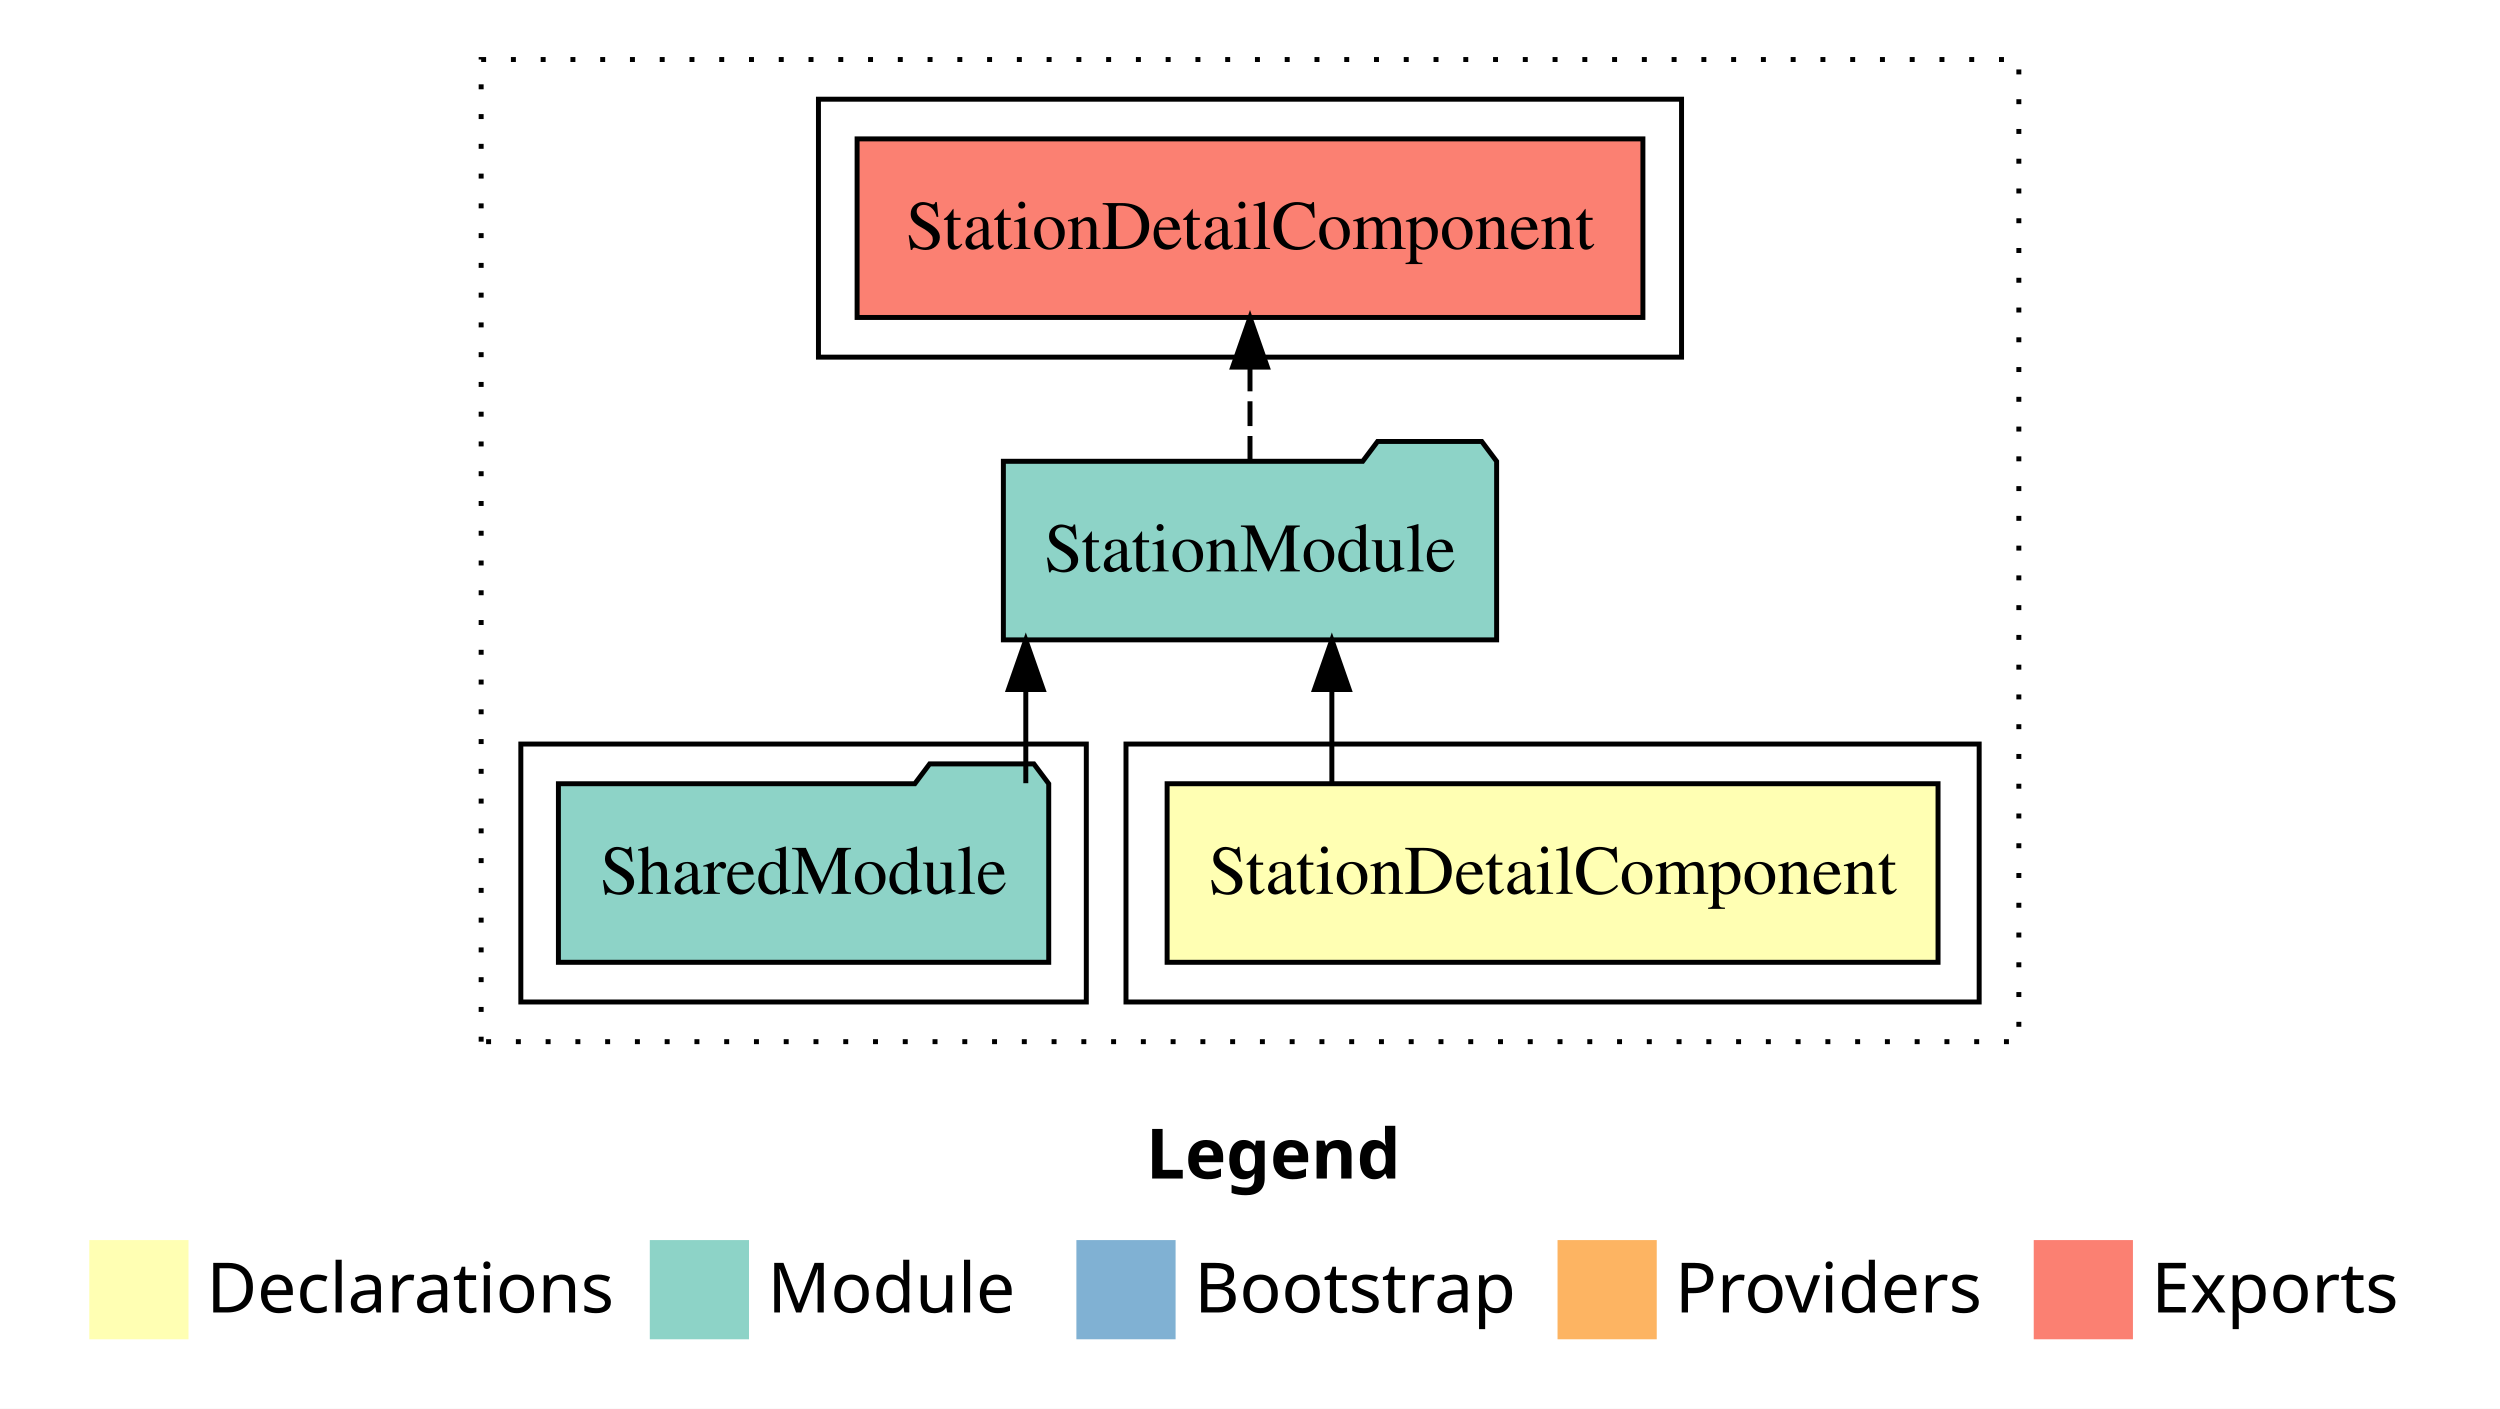
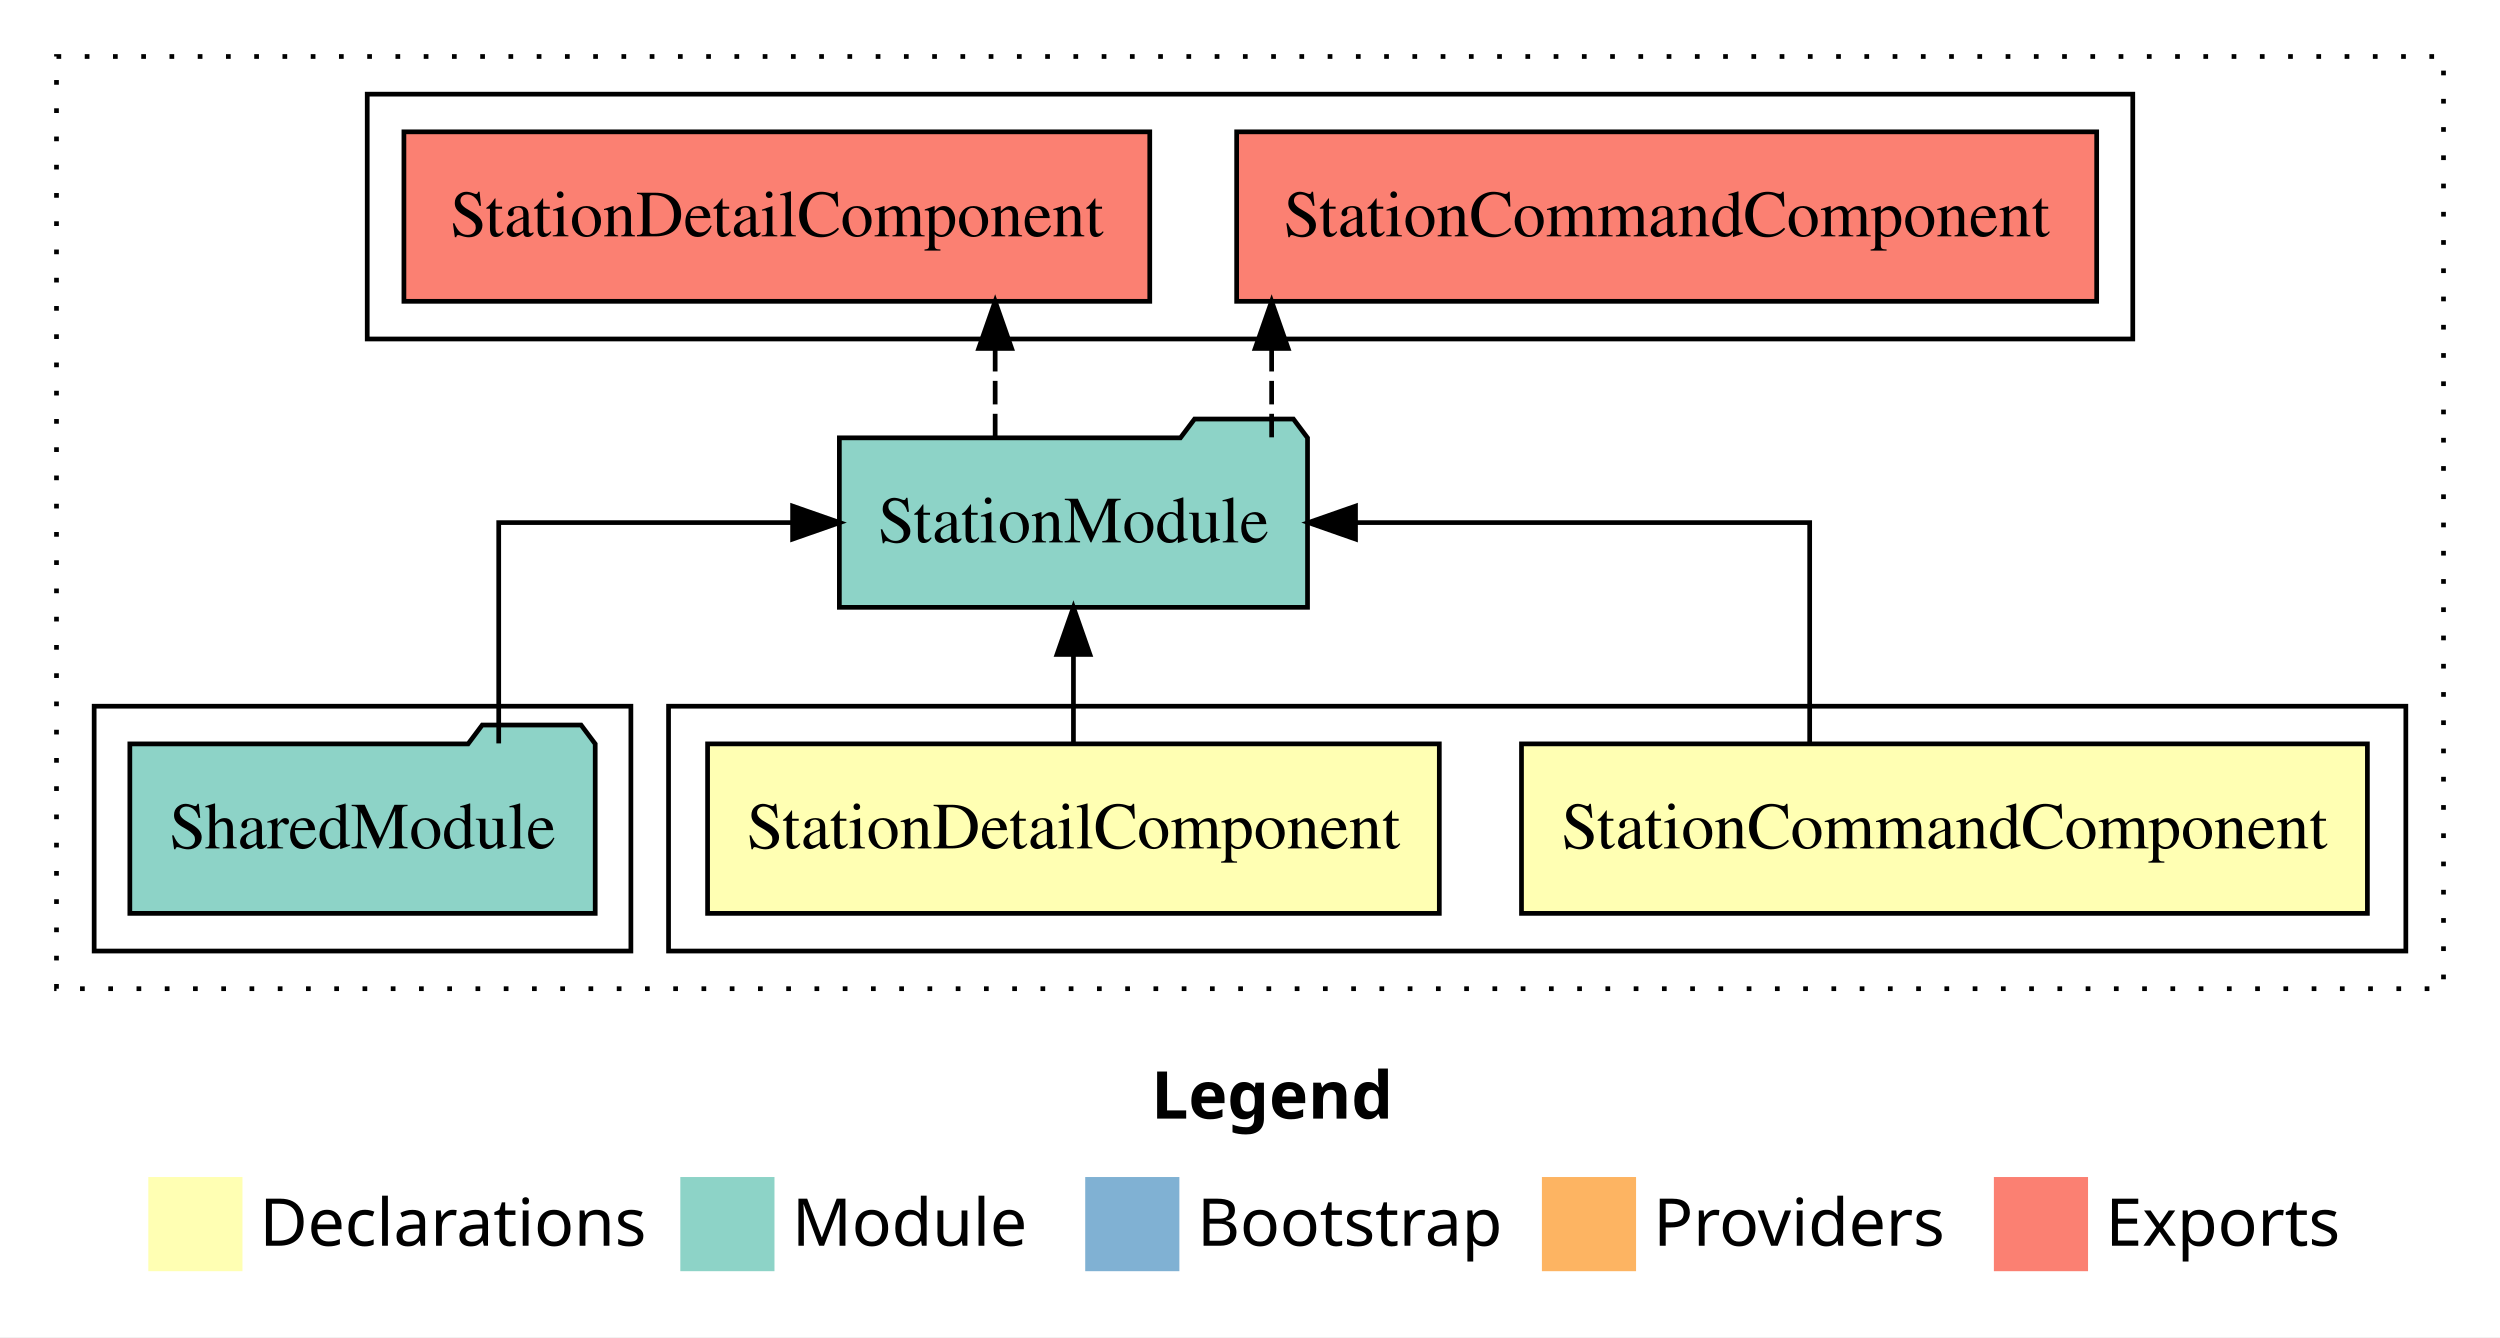
- <svg xmlns="http://www.w3.org/2000/svg" width="504pt" height="284pt" viewBox="0.00 0.00 504.00 284.00">
+ <svg xmlns="http://www.w3.org/2000/svg" width="531pt" height="284pt" viewBox="0.00 0.00 531.00 284.00">
  <g id="graph0" class="graph" transform="scale(1 1) rotate(0) translate(4 280)">
-     <polygon fill="#ffffff" stroke="transparent" points="-4,4 -4,-280 500,-280 500,4 -4,4" />
-     <text text-anchor="start" x="227.009" y="-42.4" font-family="sans-serif" font-weight="bold" font-size="14.00" fill="#000000">Legend</text>
-     <polygon fill="#ffffb3" stroke="transparent" points="14,-10 14,-30 34,-30 34,-10 14,-10" />
-     <text text-anchor="start" x="37.629" y="-15.4" font-family="sans-serif" font-size="14.00" fill="#000000">  Declarations</text>
-     <polygon fill="#8dd3c7" stroke="transparent" points="127,-10 127,-30 147,-30 147,-10 127,-10" />
-     <text text-anchor="start" x="150.725" y="-15.4" font-family="sans-serif" font-size="14.00" fill="#000000">  Module</text>
-     <polygon fill="#80b1d3" stroke="transparent" points="213,-10 213,-30 233,-30 233,-10 213,-10" />
-     <text text-anchor="start" x="236.781" y="-15.4" font-family="sans-serif" font-size="14.00" fill="#000000">  Bootstrap</text>
-     <polygon fill="#fdb462" stroke="transparent" points="310,-10 310,-30 330,-30 330,-10 310,-10" />
-     <text text-anchor="start" x="333.673" y="-15.4" font-family="sans-serif" font-size="14.00" fill="#000000">  Providers</text>
-     <polygon fill="#fb8072" stroke="transparent" points="406,-10 406,-30 426,-30 426,-10 406,-10" />
-     <text text-anchor="start" x="429.726" y="-15.4" font-family="sans-serif" font-size="14.00" fill="#000000">  Exports</text>
+     <polygon fill="#ffffff" stroke="transparent" points="-4,4 -4,-280 527,-280 527,4 -4,4" />
+     <text text-anchor="start" x="240.509" y="-42.4" font-family="sans-serif" font-weight="bold" font-size="14.00" fill="#000000">Legend</text>
+     <polygon fill="#ffffb3" stroke="transparent" points="27.5,-10 27.5,-30 47.5,-30 47.5,-10 27.5,-10" />
+     <text text-anchor="start" x="51.129" y="-15.4" font-family="sans-serif" font-size="14.00" fill="#000000">  Declarations</text>
+     <polygon fill="#8dd3c7" stroke="transparent" points="140.5,-10 140.5,-30 160.5,-30 160.5,-10 140.5,-10" />
+     <text text-anchor="start" x="164.225" y="-15.4" font-family="sans-serif" font-size="14.00" fill="#000000">  Module</text>
+     <polygon fill="#80b1d3" stroke="transparent" points="226.5,-10 226.5,-30 246.5,-30 246.5,-10 226.5,-10" />
+     <text text-anchor="start" x="250.281" y="-15.4" font-family="sans-serif" font-size="14.00" fill="#000000">  Bootstrap</text>
+     <polygon fill="#fdb462" stroke="transparent" points="323.5,-10 323.5,-30 343.5,-30 343.5,-10 323.5,-10" />
+     <text text-anchor="start" x="347.173" y="-15.4" font-family="sans-serif" font-size="14.00" fill="#000000">  Providers</text>
+     <polygon fill="#fb8072" stroke="transparent" points="419.5,-10 419.5,-30 439.5,-30 439.5,-10 419.5,-10" />
+     <text text-anchor="start" x="443.226" y="-15.4" font-family="sans-serif" font-size="14.00" fill="#000000">  Exports</text>
    <g id="clust1" class="cluster">
-       <polygon fill="none" stroke="#000000" stroke-dasharray="1,5" points="93,-70 93,-268 403,-268 403,-70 93,-70" />
+       <polygon fill="none" stroke="#000000" stroke-dasharray="1,5" points="8,-70 8,-268 515,-268 515,-70 8,-70" />
    </g>
    <g id="clust2" class="cluster">
-       <polygon fill="none" stroke="#000000" points="223,-78 223,-130 395,-130 395,-78 223,-78" />
-     </g>
-     <g id="clust4" class="cluster">
-       <polygon fill="none" stroke="#000000" points="101,-78 101,-130 215,-130 215,-78 101,-78" />
+       <polygon fill="none" stroke="#000000" points="138,-78 138,-130 507,-130 507,-78 138,-78" />
    </g>
    <g id="clust5" class="cluster">
-       <polygon fill="none" stroke="#000000" points="161,-208 161,-260 335,-260 335,-208 161,-208" />
+       <polygon fill="none" stroke="#000000" points="16,-78 16,-130 130,-130 130,-78 16,-78" />
+     </g>
+     <g id="clust6" class="cluster">
+       <polygon fill="none" stroke="#000000" points="74,-208 74,-260 449,-260 449,-208 74,-208" />
    </g>
    <g id="node1" class="node">
-       <polygon fill="#ffffb3" stroke="#000000" points="386.709,-122 231.291,-122 231.291,-86 386.709,-86 386.709,-122" />
-       <text text-anchor="middle" x="309" y="-99.8" font-family="Times,serif" font-size="14.00" fill="#000000">StationDetailComponent</text>
+       <polygon fill="#ffffb3" stroke="#000000" points="498.834,-122 319.166,-122 319.166,-86 498.834,-86 498.834,-122" />
+       <text text-anchor="middle" x="409" y="-99.8" font-family="Times,serif" font-size="14.00" fill="#000000">StationCommandComponent</text>
+     </g>
+     <g id="node3" class="node">
+       <polygon fill="#8dd3c7" stroke="#000000" points="273.719,-187 270.719,-191 249.719,-191 246.719,-187 174.281,-187 174.281,-151 273.719,-151 273.719,-187" />
+       <text text-anchor="middle" x="224" y="-164.8" font-family="Times,serif" font-size="14.00" fill="#000000">StationModule</text>
+     </g>
+     <g id="edge1" class="edge">
+       <path fill="none" stroke="#000000" d="M380.375,-122.106C380.375,-141.339 380.375,-169 380.375,-169 380.375,-169 283.908,-169 283.908,-169" />
+       <polygon fill="#000000" stroke="#000000" points="283.908,-165.5 273.908,-169 283.908,-172.5 283.908,-165.5" />
    </g>
    <g id="node2" class="node">
-       <polygon fill="#8dd3c7" stroke="#000000" points="297.719,-187 294.719,-191 273.719,-191 270.719,-187 198.281,-187 198.281,-151 297.719,-151 297.719,-187" />
-       <text text-anchor="middle" x="248" y="-164.8" font-family="Times,serif" font-size="14.00" fill="#000000">StationModule</text>
+       <polygon fill="#ffffb3" stroke="#000000" points="301.709,-122 146.291,-122 146.291,-86 301.709,-86 301.709,-122" />
+       <text text-anchor="middle" x="224" y="-99.8" font-family="Times,serif" font-size="14.00" fill="#000000">StationDetailComponent</text>
    </g>
-     <g id="edge1" class="edge">
-       <path fill="none" stroke="#000000" d="M264.502,-122.106C264.502,-122.106 264.502,-140.991 264.502,-140.991" />
-       <polygon fill="#000000" stroke="#000000" points="261.002,-140.991 264.502,-150.991 268.002,-140.991 261.002,-140.991" />
+     <g id="edge2" class="edge">
+       <path fill="none" stroke="#000000" d="M224,-122.106C224,-122.106 224,-140.991 224,-140.991" />
+       <polygon fill="#000000" stroke="#000000" points="220.5,-140.991 224,-150.991 227.5,-140.991 220.5,-140.991" />
+     </g>
+     <g id="node5" class="node">
+       <polygon fill="#fb8072" stroke="#000000" points="441.334,-252 258.666,-252 258.666,-216 441.334,-216 441.334,-252" />
+       <text text-anchor="middle" x="350" y="-229.8" font-family="Times,serif" font-size="14.00" fill="#000000">StationCommandComponent </text>
+     </g>
+     <g id="edge4" class="edge">
+       <path fill="none" stroke="#000000" stroke-dasharray="5,2" d="M266.096,-187.106C266.096,-187.106 266.096,-205.991 266.096,-205.991" />
+       <polygon fill="#000000" stroke="#000000" points="262.596,-205.991 266.096,-215.991 269.596,-205.991 262.596,-205.991" />
+     </g>
+     <g id="node6" class="node">
+       <polygon fill="#fb8072" stroke="#000000" points="240.209,-252 81.791,-252 81.791,-216 240.209,-216 240.209,-252" />
+       <text text-anchor="middle" x="161" y="-229.8" font-family="Times,serif" font-size="14.00" fill="#000000">StationDetailComponent </text>
+     </g>
+     <g id="edge5" class="edge">
+       <path fill="none" stroke="#000000" stroke-dasharray="5,2" d="M207.373,-187.106C207.373,-187.106 207.373,-205.991 207.373,-205.991" />
+       <polygon fill="#000000" stroke="#000000" points="203.873,-205.991 207.373,-215.991 210.873,-205.991 203.873,-205.991" />
    </g>
    <g id="node4" class="node">
-       <polygon fill="#fb8072" stroke="#000000" points="327.209,-252 168.791,-252 168.791,-216 327.209,-216 327.209,-252" />
-       <text text-anchor="middle" x="248" y="-229.8" font-family="Times,serif" font-size="14.00" fill="#000000">StationDetailComponent </text>
+       <polygon fill="#8dd3c7" stroke="#000000" points="122.423,-122 119.423,-126 98.423,-126 95.423,-122 23.577,-122 23.577,-86 122.423,-86 122.423,-122" />
+       <text text-anchor="middle" x="73" y="-99.8" font-family="Times,serif" font-size="14.00" fill="#000000">SharedModule</text>
    </g>
    <g id="edge3" class="edge">
-       <path fill="none" stroke="#000000" stroke-dasharray="5,2" d="M248,-187.106C248,-187.106 248,-205.991 248,-205.991" />
-       <polygon fill="#000000" stroke="#000000" points="244.5,-205.991 248,-215.991 251.5,-205.991 244.5,-205.991" />
-     </g>
-     <g id="node3" class="node">
-       <polygon fill="#8dd3c7" stroke="#000000" points="207.423,-122 204.423,-126 183.423,-126 180.423,-122 108.577,-122 108.577,-86 207.423,-86 207.423,-122" />
-       <text text-anchor="middle" x="158" y="-99.8" font-family="Times,serif" font-size="14.00" fill="#000000">SharedModule</text>
-     </g>
-     <g id="edge2" class="edge">
-       <path fill="none" stroke="#000000" d="M202.801,-122.106C202.801,-122.106 202.801,-140.991 202.801,-140.991" />
-       <polygon fill="#000000" stroke="#000000" points="199.301,-140.991 202.801,-150.991 206.301,-140.991 199.301,-140.991" />
+       <path fill="none" stroke="#000000" d="M101.928,-122.106C101.928,-141.339 101.928,-169 101.928,-169 101.928,-169 164.349,-169 164.349,-169" />
+       <polygon fill="#000000" stroke="#000000" points="164.349,-172.5 174.349,-169 164.349,-165.5 164.349,-172.5" />
    </g>
  </g>
</svg>
